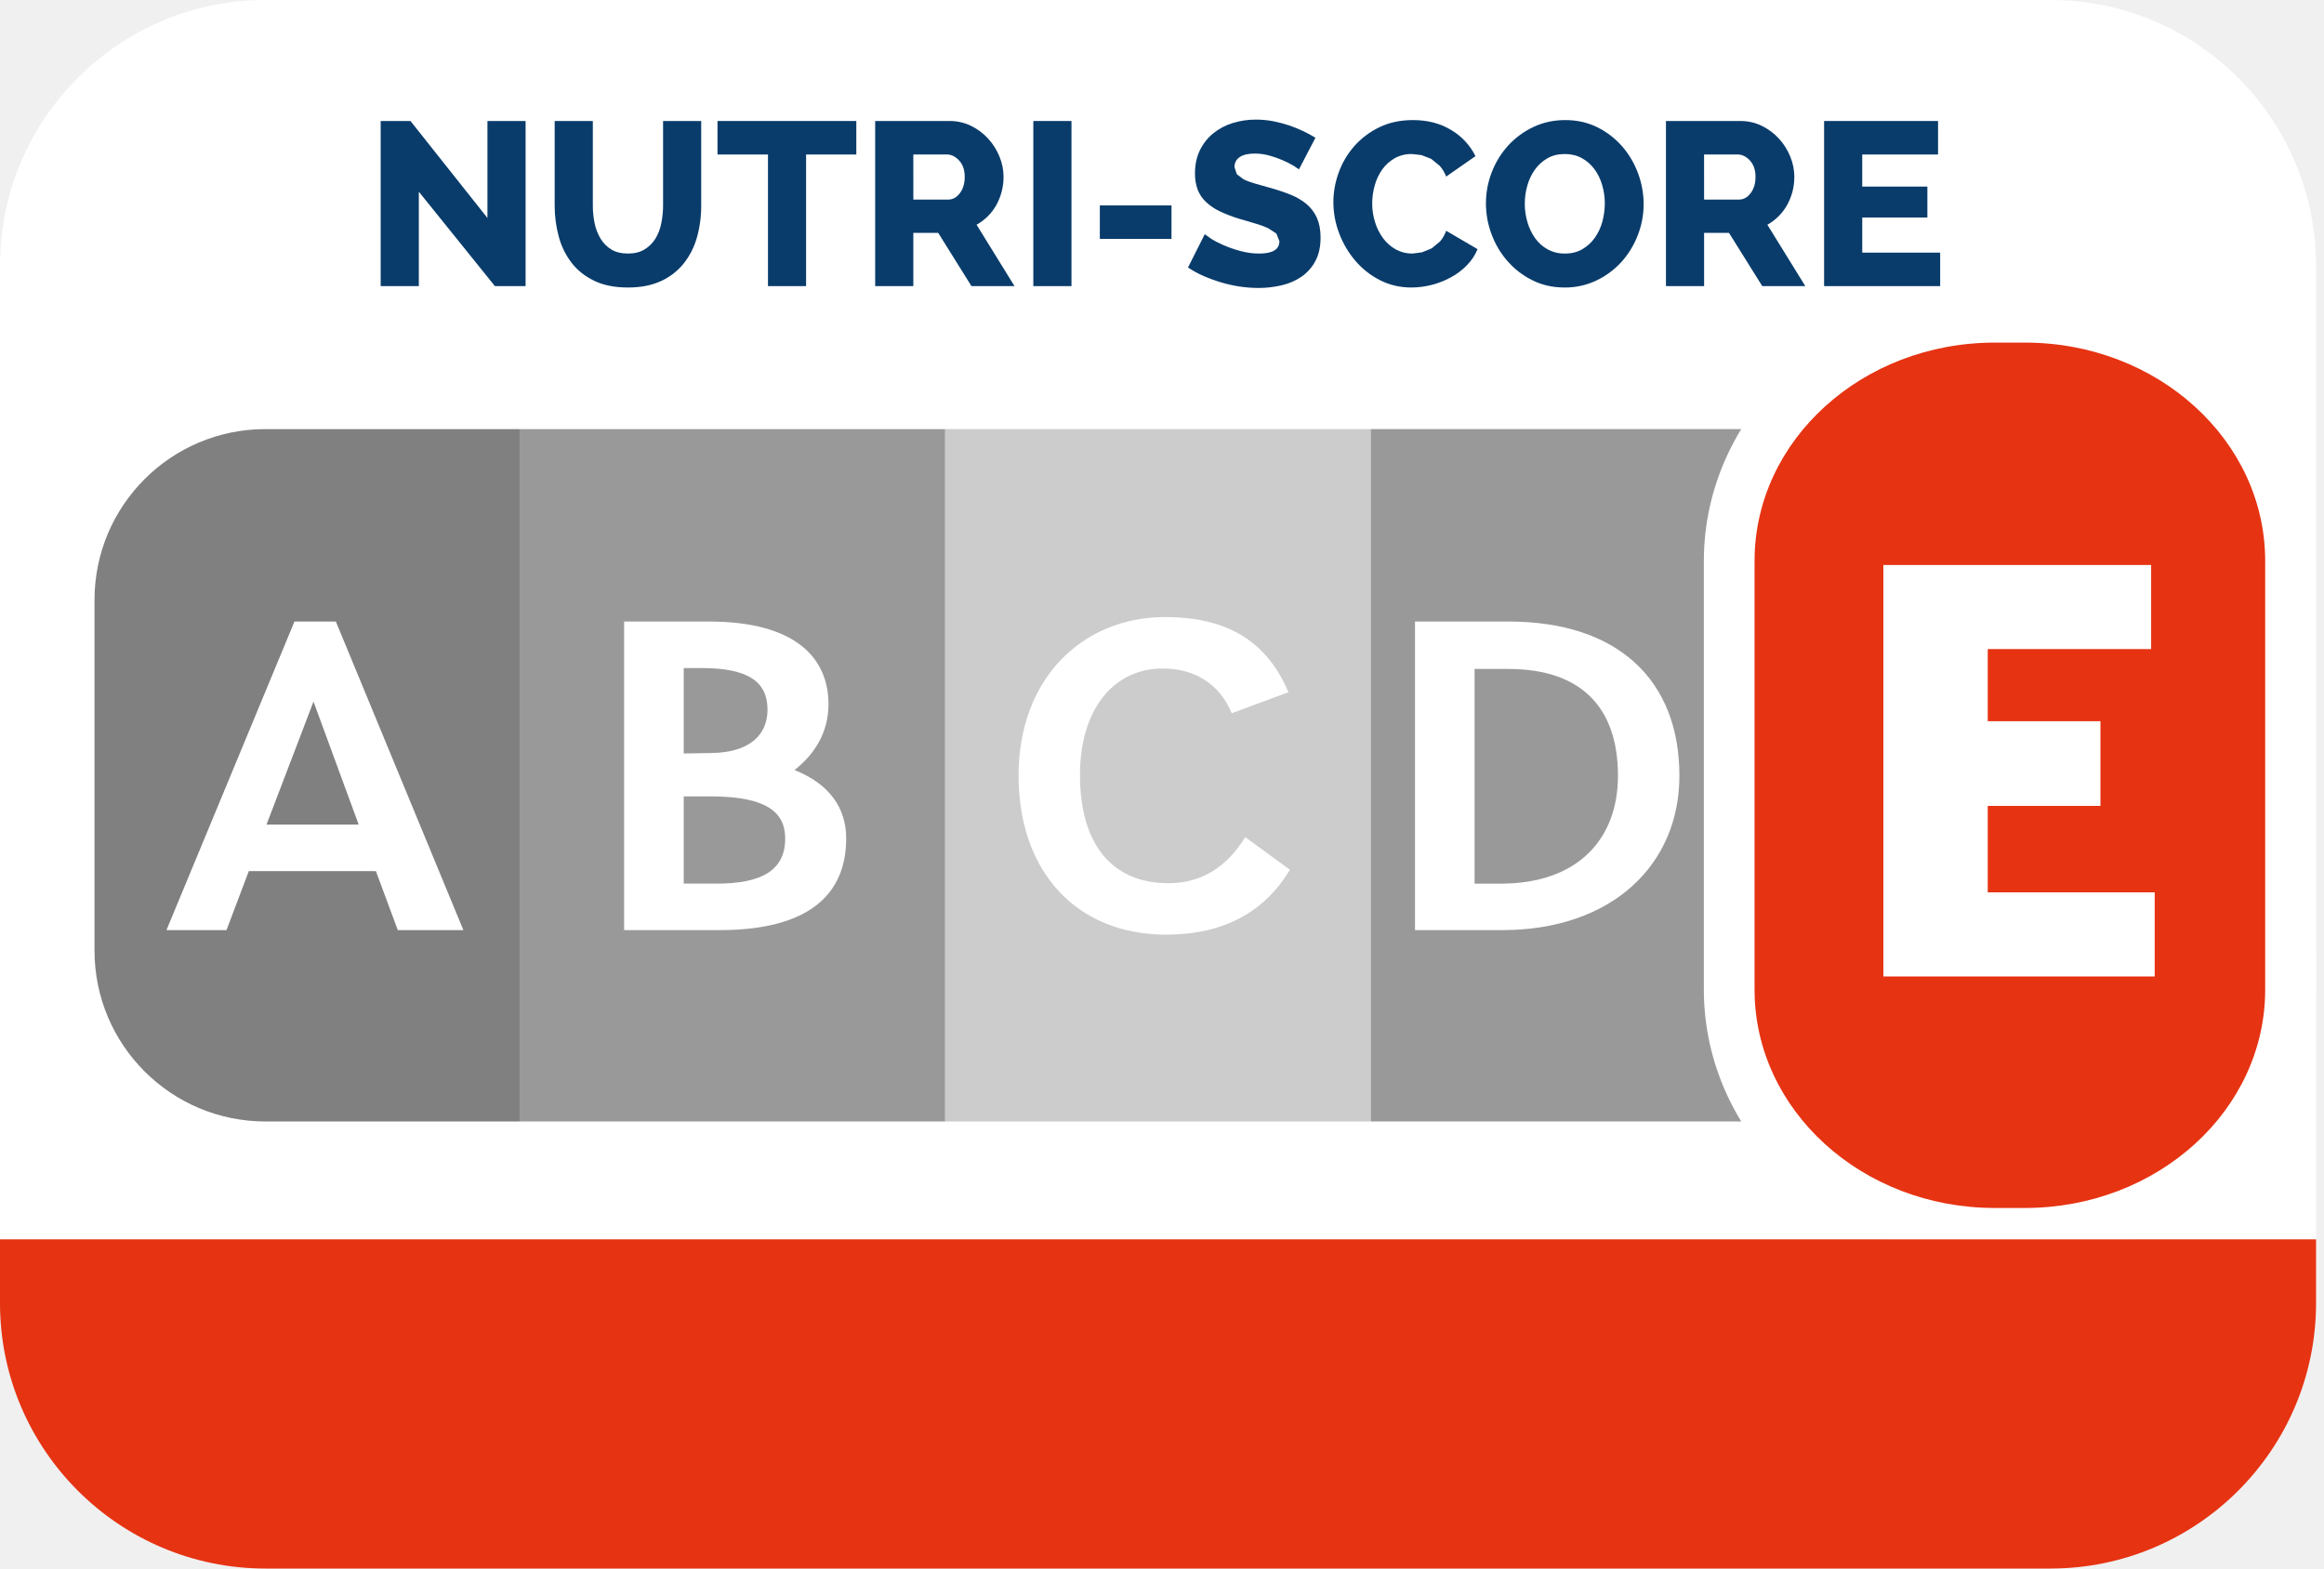
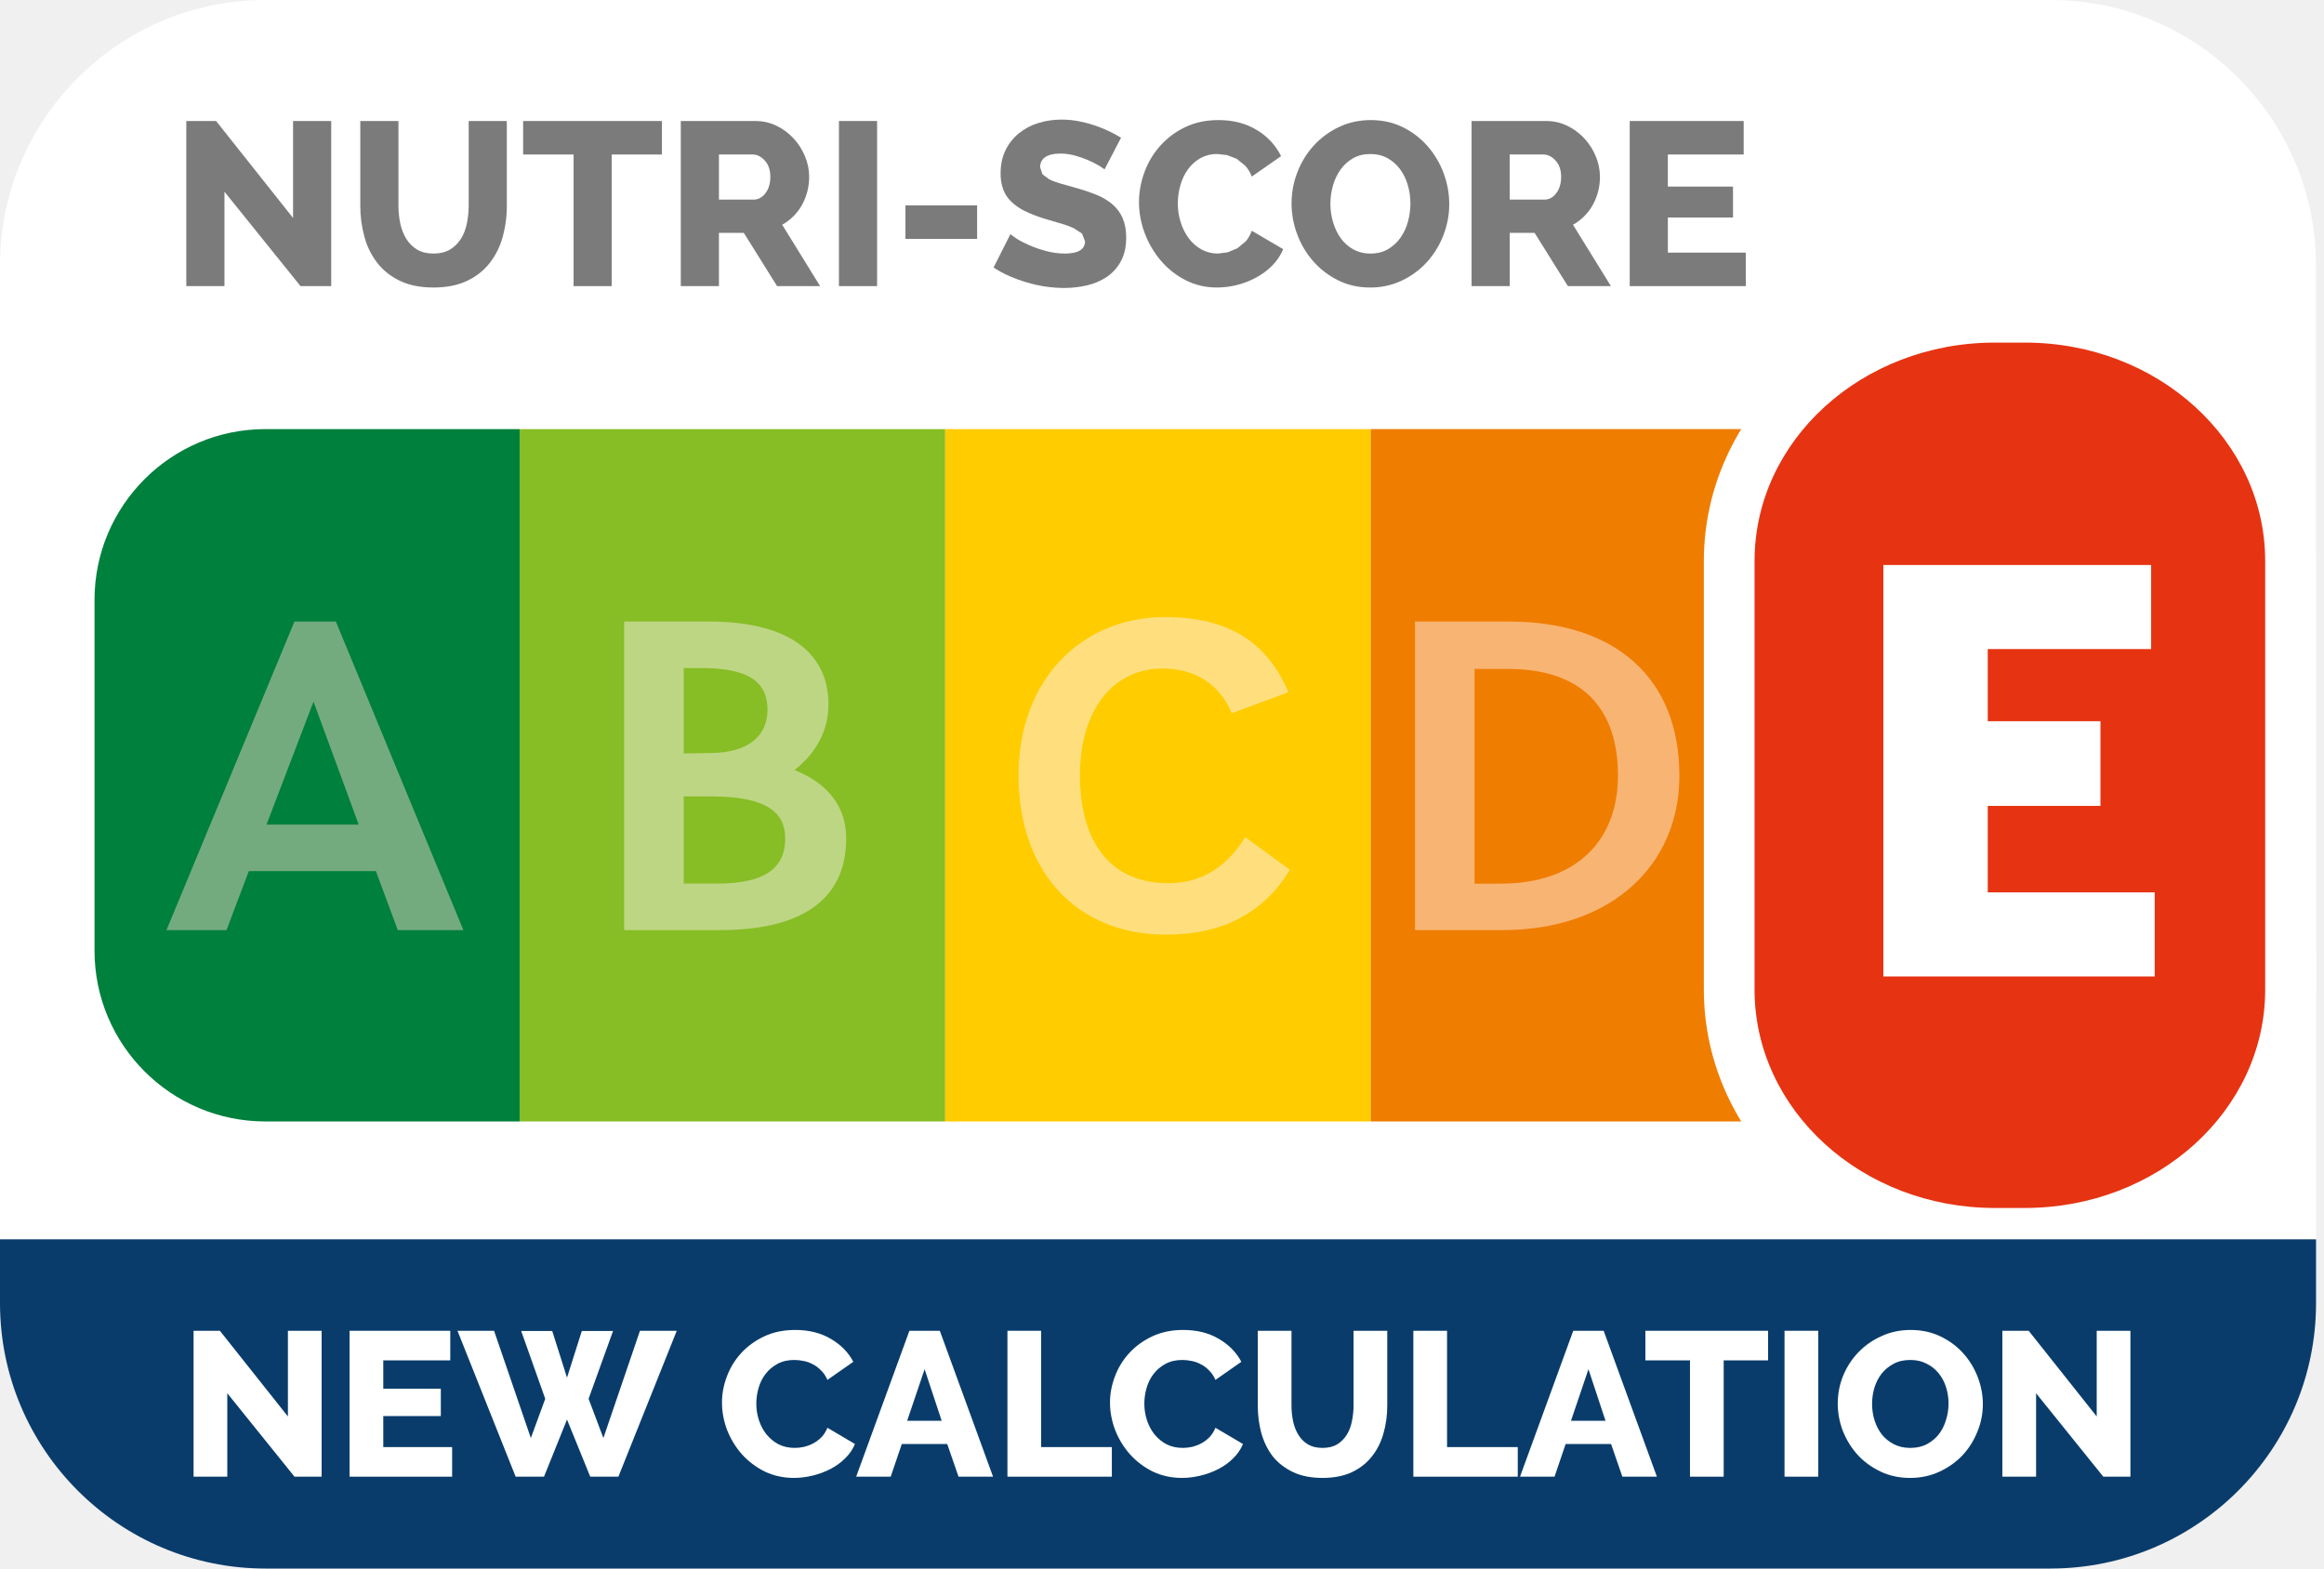
<svg xmlns="http://www.w3.org/2000/svg" id="svg2032" width="240" height="162" version="1.1" viewBox="0 0 240 162">
  <rect style="fill:#ffffff;fill-opacity:1;stroke:none;stroke-width:2.653;stroke-linecap:round;stroke-linejoin:round;paint-order:stroke fill markers" id="rect18499" width="239.178" height="30" x="0" y="98" />
  <defs id="defs2029">
    <clipPath id="clipPath1836" clipPathUnits="userSpaceOnUse">
      <path id="path1838" stroke-width="1" d="M-576.406-131.683h841.89v595.276h-841.89z" />
    </clipPath>
    <clipPath id="clipPath1817" clipPathUnits="userSpaceOnUse">
      <path id="path1819" stroke-width="1" d="M-480.445-91.617h841.89V503.66h-841.89z" />
    </clipPath>
    <clipPath id="clipPath1872" clipPathUnits="userSpaceOnUse">
      <path id="path1874" stroke-width="1" d="M-488.313-132.237h841.89v595.276h-841.89z" />
    </clipPath>
    <clipPath id="clipPath1878" clipPathUnits="userSpaceOnUse">
      <path id="path1880" stroke-width="1" d="M-519.714-136.177h841.89V459.1h-841.89z" />
    </clipPath>
    <clipPath id="clipPath1886" clipPathUnits="userSpaceOnUse">
      <path id="path1888" stroke-width="1" d="M-521.325-134.642h841.89v595.276h-841.89z" />
    </clipPath>
    <clipPath id="clipPath1892" clipPathUnits="userSpaceOnUse">
      <path id="path1894" stroke-width="1" d="M-532.144-130.648h841.89v595.276h-841.89z" />
    </clipPath>
    <clipPath id="clipPath1898" clipPathUnits="userSpaceOnUse">
      <path id="path1900" stroke-width="1" d="M-500.02-102.749h841.89v595.276h-841.89z" />
    </clipPath>
    <clipPath id="clipPath1904" clipPathUnits="userSpaceOnUse">
      <path id="path1906" stroke-width="1" d="M-522.55-115.224h841.89v595.276h-841.89z" />
    </clipPath>
    <clipPath id="clipPath1910" clipPathUnits="userSpaceOnUse">
      <path id="path1912" stroke-width="1" d="M-561.373-85.195h841.89v595.276h-841.89z" />
    </clipPath>
    <clipPath id="clipPath1916" clipPathUnits="userSpaceOnUse">
      <path id="path1918" stroke-width="1" d="M-562.786-87.568h841.89v595.276h-841.89z" />
    </clipPath>
    <clipPath id="clipPath1593" clipPathUnits="userSpaceOnUse">
      <path id="path1595" stroke-width="1" d="M-503.056-291.81h841.89v595.277h-841.89z" />
    </clipPath>
    <clipPath id="clipPath1929" clipPathUnits="userSpaceOnUse">
      <path id="path1931" stroke-width="1" d="M-503.055-239.322h841.89v595.276h-841.89z" />
    </clipPath>
    <clipPath id="clipPath1605" clipPathUnits="userSpaceOnUse">
      <path id="path1607" stroke-width="1" d="M-427.382-279.942h841.89v595.276h-841.89z" />
    </clipPath>
    <clipPath id="clipPath1618" clipPathUnits="userSpaceOnUse">
      <path id="path1620" stroke-width="1" d="M-458.785-283.881h841.89v595.276h-841.89z" />
    </clipPath>
    <clipPath id="clipPath1611" clipPathUnits="userSpaceOnUse">
      <path id="path1613" stroke-width="1" d="M-460.394-282.347h841.89v595.276h-841.89z" />
    </clipPath>
    <clipPath id="clipPath1599" clipPathUnits="userSpaceOnUse">
      <path id="path1601" stroke-width="1" d="M-471.214-278.353h841.89v595.276h-841.89z" />
    </clipPath>
    <clipPath id="clipPath1624" clipPathUnits="userSpaceOnUse">
      <path id="path1626" stroke-width="1" d="M-441.091-250.452h841.89v595.276h-841.89z" />
    </clipPath>
    <clipPath id="clipPath1630" clipPathUnits="userSpaceOnUse">
      <path id="path1632" stroke-width="1" d="M-461.62-262.929h841.89v595.276h-841.89z" />
    </clipPath>
    <clipPath id="clipPath1636" clipPathUnits="userSpaceOnUse">
      <path id="path1638" stroke-width="1" d="M-478.601-250.452h841.89v595.276h-841.89z" />
    </clipPath>
    <clipPath id="clipPath1642" clipPathUnits="userSpaceOnUse">
      <path id="path1644" stroke-width="1" d="M-420.708-232.9h841.89v595.276h-841.89z" />
    </clipPath>
    <clipPath id="clipPath1922" clipPathUnits="userSpaceOnUse">
      <path id="path1924" stroke-width="1" d="M-422.121-235.273h841.89v595.276h-841.89z" />
    </clipPath>
    <clipPath id="clipPath1866" clipPathUnits="userSpaceOnUse">
      <path id="path1868" stroke-width="1" d="M-625.833-291.81h841.89v595.277h-841.89z" />
    </clipPath>
    <clipPath id="clipPath1717" clipPathUnits="userSpaceOnUse">
      <path id="path1719" stroke-width="1" d="M-625.833-239.322h841.89v595.276h-841.89z" />
    </clipPath>
    <clipPath id="clipPath1729" clipPathUnits="userSpaceOnUse">
      <path id="path1731" stroke-width="1" d="M-542.292-239.322h841.89v595.276h-841.89z" />
    </clipPath>
    <clipPath id="clipPath1735" clipPathUnits="userSpaceOnUse">
      <path id="path1737" stroke-width="1" d="M-586.47-262.929h841.89v595.276h-841.89z" />
    </clipPath>
    <clipPath id="clipPath1741" clipPathUnits="userSpaceOnUse">
      <path id="path1743" stroke-width="1" d="M-601.38-250.452h841.89v595.276h-841.89z" />
    </clipPath>
    <clipPath id="clipPath1747" clipPathUnits="userSpaceOnUse">
      <path id="path1749" stroke-width="1" d="M-550.16-279.942h841.89v595.276h-841.89z" />
    </clipPath>
    <clipPath id="clipPath1759" clipPathUnits="userSpaceOnUse">
      <path id="path1761" stroke-width="1" d="M-581.562-283.881h841.89v595.276h-841.89z" />
    </clipPath>
    <clipPath id="clipPath1765" clipPathUnits="userSpaceOnUse">
      <path id="path1767" stroke-width="1" d="M-583.172-282.347h841.89v595.276h-841.89z" />
    </clipPath>
    <clipPath id="clipPath1773" clipPathUnits="userSpaceOnUse">
      <path id="path1775" stroke-width="1" d="M-593.991-278.353h841.89v595.276h-841.89z" />
    </clipPath>
    <clipPath id="clipPath1779" clipPathUnits="userSpaceOnUse">
      <path id="path1781" stroke-width="1" d="M-563.464-232.9h841.89v595.276h-841.89z" />
    </clipPath>
    <clipPath id="clipPath1785" clipPathUnits="userSpaceOnUse">
      <path id="path1787" stroke-width="1" d="M-564.877-235.273h841.89v595.276h-841.89z" />
    </clipPath>
    <clipPath id="clipPath1792" clipPathUnits="userSpaceOnUse">
      <path id="path1794" stroke-width="1" d="M-503.055-216.392h841.89v595.276h-841.89z" />
    </clipPath>
    <clipPath id="clipPath1753" clipPathUnits="userSpaceOnUse">
      <path id="path1755" stroke-width="1" d="M-503.055-163.905h841.89v595.276h-841.89z" />
    </clipPath>
    <clipPath id="clipPath1723" clipPathUnits="userSpaceOnUse">
      <path id="path1725" stroke-width="1" d="M-419.514-163.905h841.89v595.276h-841.89z" />
    </clipPath>
    <clipPath id="clipPath1798" clipPathUnits="userSpaceOnUse">
      <path id="path1800" stroke-width="1" d="M-427.382-204.525h841.89v595.276h-841.89z" />
    </clipPath>
    <clipPath id="clipPath1804" clipPathUnits="userSpaceOnUse">
      <path id="path1806" stroke-width="1" d="M-458.784-208.465h841.89v595.276h-841.89z" />
    </clipPath>
    <clipPath id="clipPath1810" clipPathUnits="userSpaceOnUse">
      <path id="path1812" stroke-width="1" d="M-460.394-206.93h841.89v595.276h-841.89z" />
    </clipPath>
    <clipPath id="clipPath1823" clipPathUnits="userSpaceOnUse">
      <path id="path1825" stroke-width="1" d="M-471.213-202.936h841.89V392.34h-841.89z" />
    </clipPath>
    <clipPath id="clipPath1830" clipPathUnits="userSpaceOnUse">
      <path id="path1832" stroke-width="1" d="M-437.456-175.036h841.89V420.24h-841.89z" />
    </clipPath>
    <clipPath id="clipPath1848" clipPathUnits="userSpaceOnUse">
      <path id="path1850" stroke-width="1" d="M-480.209-175.036h841.89V420.24h-841.89z" />
    </clipPath>
    <clipPath id="clipPath1842" clipPathUnits="userSpaceOnUse">
      <path id="path1844" stroke-width="1" d="M-460.551-157.483h841.89v595.276h-841.89z" />
    </clipPath>
    <clipPath id="clipPath1854" clipPathUnits="userSpaceOnUse">
      <path id="path1856" stroke-width="1" d="M-461.964-159.856h841.89V435.42h-841.89z" />
    </clipPath>
    <clipPath id="clipPath1860" clipPathUnits="userSpaceOnUse">
      <path id="path1862" stroke-width="1" d="M-452.876-180.763h841.89v595.276h-841.89z" />
    </clipPath>
    <clipPath id="clipPath1648" clipPathUnits="userSpaceOnUse">
      <path id="path1650" stroke-width="1" d="M-625.835-216.392h841.89v595.276h-841.89z" />
    </clipPath>
    <clipPath id="clipPath1655" clipPathUnits="userSpaceOnUse">
      <path id="path1657" stroke-width="1" d="M-625.833-163.905h841.89v595.276h-841.89z" />
    </clipPath>
    <clipPath id="clipPath1661" clipPathUnits="userSpaceOnUse">
      <path id="path1663" stroke-width="1" d="M-542.292-163.905h841.89v595.276h-841.89z" />
    </clipPath>
    <clipPath id="clipPath1673" clipPathUnits="userSpaceOnUse">
      <path id="path1675" stroke-width="1" d="M-550.16-204.525h841.89v595.276h-841.89z" />
    </clipPath>
    <clipPath id="clipPath1667" clipPathUnits="userSpaceOnUse">
      <path id="path1669" stroke-width="1" d="M-581.562-208.465h841.89v595.276h-841.89z" />
    </clipPath>
    <clipPath id="clipPath1687" clipPathUnits="userSpaceOnUse">
      <path id="path1689" stroke-width="1" d="M-583.173-206.93h841.89v595.276h-841.89z" />
    </clipPath>
    <clipPath id="clipPath1680" clipPathUnits="userSpaceOnUse">
      <path id="path1682" stroke-width="1" d="M-593.993-202.935h841.89V392.34h-841.89z" />
    </clipPath>
    <clipPath id="clipPath1693" clipPathUnits="userSpaceOnUse">
      <path id="path1695" stroke-width="1" d="M-561.868-175.036h841.89V420.24h-841.89z" />
    </clipPath>
    <clipPath id="clipPath1699" clipPathUnits="userSpaceOnUse">
      <path id="path1701" stroke-width="1" d="M-582.388-187.512h841.89v595.276h-841.89z" />
    </clipPath>
    <clipPath id="clipPath1705" clipPathUnits="userSpaceOnUse">
      <path id="path1707" stroke-width="1" d="M-603.22-157.483h841.89v595.276h-841.89z" />
    </clipPath>
    <clipPath id="clipPath1711" clipPathUnits="userSpaceOnUse">
      <path id="path1713" stroke-width="1" d="M-604.633-159.856h841.89V435.42h-841.89z" />
    </clipPath>
    <clipPath id="clipPath1836-3" clipPathUnits="userSpaceOnUse">
      <path id="path1838-6" stroke-width="1" d="M-576.406-131.683h841.89v595.276h-841.89z" />
    </clipPath>
    <clipPath id="clipPath1817-7" clipPathUnits="userSpaceOnUse">
      <path id="path1819-5" stroke-width="1" d="M-480.445-91.617h841.89V503.66h-841.89z" />
    </clipPath>
    <clipPath id="clipPath1872-3" clipPathUnits="userSpaceOnUse">
      <path id="path1874-5" stroke-width="1" d="M-488.313-132.237h841.89v595.276h-841.89z" />
    </clipPath>
    <clipPath id="clipPath1878-6" clipPathUnits="userSpaceOnUse">
      <path id="path1880-2" stroke-width="1" d="M-519.714-136.177h841.89V459.1h-841.89z" />
    </clipPath>
    <clipPath id="clipPath1886-9" clipPathUnits="userSpaceOnUse">
      <path id="path1888-1" stroke-width="1" d="M-521.325-134.642h841.89v595.276h-841.89z" />
    </clipPath>
    <clipPath id="clipPath1892-2" clipPathUnits="userSpaceOnUse">
      <path id="path1894-7" stroke-width="1" d="M-532.144-130.648h841.89v595.276h-841.89z" />
    </clipPath>
    <clipPath id="clipPath1898-0" clipPathUnits="userSpaceOnUse">
      <path id="path1900-9" stroke-width="1" d="M-500.02-102.749h841.89v595.276h-841.89z" />
    </clipPath>
    <clipPath id="clipPath1904-3" clipPathUnits="userSpaceOnUse">
      <path id="path1906-6" stroke-width="1" d="M-522.55-115.224h841.89v595.276h-841.89z" />
    </clipPath>
    <clipPath id="clipPath1910-0" clipPathUnits="userSpaceOnUse">
      <path id="path1912-6" stroke-width="1" d="M-561.373-85.195h841.89v595.276h-841.89z" />
    </clipPath>
    <clipPath id="clipPath1916-2" clipPathUnits="userSpaceOnUse">
      <path id="path1918-6" stroke-width="1" d="M-562.786-87.568h841.89v595.276h-841.89z" />
    </clipPath>
    <clipPath id="clipPath2322" clipPathUnits="userSpaceOnUse">
      <path id="path2324" stroke-width="1" d="M-537.03-102.748h841.89v595.276h-841.89z" />
    </clipPath>
-     <clipPath id="clipPath1605-8" clipPathUnits="userSpaceOnUse">
-       <path id="path1607-3" stroke-width="1" d="m -427.382,-279.942 h 841.89 v 595.276 h -841.89 z" />
-     </clipPath>
-     <clipPath id="clipPath1618-5" clipPathUnits="userSpaceOnUse">
-       <path id="path1620-1" stroke-width="1" d="m -458.785,-283.881 h 841.89 v 595.276 h -841.89 z" />
-     </clipPath>
-     <clipPath id="clipPath1611-2" clipPathUnits="userSpaceOnUse">
-       <path id="path1613-0" stroke-width="1" d="m -460.394,-282.347 h 841.89 v 595.276 h -841.89 z" />
-     </clipPath>
-     <clipPath id="clipPath1599-1" clipPathUnits="userSpaceOnUse">
-       <path id="path1601-6" stroke-width="1" d="m -471.214,-278.353 h 841.89 v 595.276 h -841.89 z" />
-     </clipPath>
  </defs>
-   <path id="path612" fill="#ffffff" d="M 239.174,27.41 C 239.174,12.298 226.878,0 211.766,0 H 27.411 C 12.295,0 0.001,12.298 0.001,27.41 v 70.768 c 0,15.117 12.294,27.41 27.41,27.41 H 189.824 A 31.607,31.607 0 0 0 206,130 h 3.118 c 16.568,0 30.045,-12.466 30.045,-27.79 v -3.793 l 0.011,-0.239 z" clip-path="url(#clipPath1836-3)" style="fill-opacity:1;fill-rule:nonzero;stroke:none" />
-   <path id="path616" fill="#00803d" d="M 27.411,115.826 H 53.663 V 44.318 H 27.41 A 17.647,17.647 0 0 0 9.76,61.965 v 36.211 a 17.65,17.65 0 0 0 17.65,17.65" clip-path="url(#clipPath1817-7)" style="fill-opacity:1;fill-rule:nonzero;stroke:none;fill:#808080" />
-   <path id="path620" fill="#7c7b7b" d="m 43.253,19.799 v 9.751 h -3.94 V 12.497 h 3.077 l 7.949,10.016 V 12.497 h 3.939 V 29.55 h -3.17 z" style="fill-opacity:1;fill-rule:nonzero;stroke:none;fill:#093c6b" />
-   <path id="path632" fill="#7c7b7b" d="m 44.774,26.187 c 0.67,0 1.24,-0.139 1.704,-0.419 0.465,-0.28 0.843,-0.653 1.13,-1.117 0.289,-0.465 0.492,-0.997 0.61,-1.597 0.122,-0.6 0.184,-1.214 0.184,-1.839 v -8.719 h 3.937 v 8.72 a 11.894,11.894 0 0 1 -0.444,3.314 7.635,7.635 0 0 1 -1.37,2.692 6.413,6.413 0 0 1 -2.353,1.814 c -0.953,0.437 -2.085,0.658 -3.398,0.658 -1.362,0 -2.522,-0.23 -3.484,-0.695 -0.96,-0.464 -1.742,-1.084 -2.34,-1.863 a 7.608,7.608 0 0 1 -1.321,-2.7 12.062,12.062 0 0 1 -0.422,-3.22 v -8.72 h 3.94 v 8.72 c 0,0.655 0.063,1.282 0.193,1.875 a 4.965,4.965 0 0 0 0.623,1.585 c 0.289,0.463 0.66,0.832 1.116,1.103 0.457,0.274 1.022,0.408 1.695,0.408" clip-path="url(#clipPath1872-3)" style="fill-opacity:1;fill-rule:nonzero;stroke:none;fill:#093c6b" transform="translate(20.07435)" />
-   <path id="path636" fill="#7c7b7b" d="m 88.432,15.957 h -5.186 V 29.55 h -3.937 V 15.957 h -5.212 v -3.46 h 14.335 z" style="fill-opacity:1;fill-rule:nonzero;stroke:none;fill:#093c6b" />
-   <path id="path648" fill="#7c7b7b" d="M 90.38,29.55 V 12.497 h 7.686 c 0.801,0 1.543,0.17 2.223,0.505 0.68,0.335 1.266,0.777 1.763,1.322 0.496,0.545 0.882,1.16 1.165,1.849 0.282,0.688 0.42,1.384 0.42,2.09 a 5.991,5.991 0 0 1 -0.742,2.906 5.283,5.283 0 0 1 -2.044,2.041 l 3.917,6.34 h -4.444 l -3.436,-5.499 h -2.569 v 5.5 z m 3.94,-8.937 h 3.6 c 0.464,0 0.866,-0.216 1.203,-0.658 0.338,-0.441 0.504,-1.004 0.504,-1.692 0,-0.706 -0.192,-1.265 -0.576,-1.684 -0.384,-0.415 -0.801,-0.622 -1.25,-0.622 h -3.482 z" style="fill-opacity:1;fill-rule:nonzero;stroke:none;fill:#093c6b" />
-   <path id="path650" fill="#7c7b7b" d="m 106.712,12.497 h 3.94 V 29.55 h -3.94 z" style="fill-opacity:1;fill-rule:nonzero;stroke:none;fill:#093c6b" />
-   <path id="path652" fill="#7c7b7b" d="m 113.58,21.215 h 7.4 v 3.46 h -7.4 z" style="fill-opacity:1;fill-rule:nonzero;stroke:none;fill:#093c6b" />
-   <path id="path664" fill="#7c7b7b" d="m 114.068,17.493 -0.53,-0.362 a 10.504,10.504 0 0 0 -2.497,-1.057 5.67,5.67 0 0 0 -1.536,-0.214 c -0.675,0 -1.19,0.119 -1.551,0.36 a 1.185,1.185 0 0 0 -0.539,1.056 l 0.24,0.722 0.685,0.514 c 0.295,0.152 0.664,0.294 1.105,0.422 0.44,0.128 0.947,0.273 1.525,0.432 0.817,0.225 1.554,0.468 2.21,0.733 a 6.075,6.075 0 0 1 1.68,0.984 c 0.464,0.393 0.822,0.87 1.069,1.43 0.247,0.56 0.373,1.234 0.373,2.017 0,0.96 -0.181,1.772 -0.54,2.436 a 4.568,4.568 0 0 1 -1.429,1.611 6.073,6.073 0 0 1 -2.054,0.89 10.502,10.502 0 0 1 -2.39,0.275 13.622,13.622 0 0 1 -3.82,-0.565 15.906,15.906 0 0 1 -1.825,-0.66 10.142,10.142 0 0 1 -1.635,-0.889 l 1.732,-3.436 0.647,0.457 c 0.353,0.227 0.785,0.45 1.297,0.673 0.512,0.225 1.088,0.426 1.728,0.6 a 7.311,7.311 0 0 0 1.947,0.265 c 1.394,0 2.09,-0.426 2.09,-1.273 l -0.312,-0.792 -0.865,-0.563 a 9.249,9.249 0 0 0 -1.297,-0.47 l -1.631,-0.481 a 14.214,14.214 0 0 1 -2.044,-0.781 5.457,5.457 0 0 1 -1.44,-0.974 3.443,3.443 0 0 1 -0.853,-1.27 4.656,4.656 0 0 1 -0.275,-1.682 c 0,-0.898 0.167,-1.688 0.503,-2.377 a 5.154,5.154 0 0 1 1.368,-1.743 5.958,5.958 0 0 1 2.006,-1.07 8.038,8.038 0 0 1 2.414,-0.358 c 0.61,0 1.203,0.055 1.779,0.166 0.576,0.114 1.125,0.258 1.644,0.432 a 13.781,13.781 0 0 1 2.725,1.273 z" clip-path="url(#clipPath1878-6)" style="fill-opacity:1;fill-rule:nonzero;stroke:none;fill:#093c6b" transform="translate(20.07435)" />
-   <path id="path668" fill="#7c7b7b" d="m 117.624,20.88 c 0,-1.024 0.18,-2.046 0.551,-3.063 a 8.47,8.47 0 0 1 1.609,-2.725 8.134,8.134 0 0 1 2.584,-1.947 c 1.015,-0.496 2.172,-0.743 3.47,-0.743 1.52,0 2.842,0.344 3.963,1.032 a 6.494,6.494 0 0 1 2.498,2.69 l -3.026,2.112 A 3.661,3.661 0 0 0 128.6,17.12 l -0.89,-0.72 -0.995,-0.384 -0.975,-0.108 a 3.509,3.509 0 0 0 -1.825,0.457 4.085,4.085 0 0 0 -1.273,1.176 5.298,5.298 0 0 0 -0.755,1.633 6.845,6.845 0 0 0 -0.254,1.85 c 0,0.672 0.102,1.321 0.303,1.946 a 5.5,5.5 0 0 0 0.838,1.657 c 0.362,0.479 0.797,0.86 1.309,1.141 a 3.5,3.5 0 0 0 1.706,0.42 l 0.997,-0.131 0.995,-0.41 0.868,-0.72 c 0.253,-0.296 0.463,-0.662 0.624,-1.092 l 3.242,1.898 a 5.168,5.168 0 0 1 -1.119,1.681 6.852,6.852 0 0 1 -1.668,1.247 8.569,8.569 0 0 1 -4.036,1.033 c -1.183,0 -2.269,-0.252 -3.253,-0.755 a 8.27,8.27 0 0 1 -2.547,-2.006 9.478,9.478 0 0 1 -1.668,-2.833 8.993,8.993 0 0 1 -0.6,-3.22" clip-path="url(#clipPath1886-9)" style="fill-opacity:1;fill-rule:nonzero;stroke:none;fill:#093c6b" transform="translate(20.07435)" />
-   <path id="path672" fill="#7c7b7b" d="m 141.499,29.694 c -1.216,0 -2.322,-0.247 -3.315,-0.744 a 8.3,8.3 0 0 1 -2.558,-1.957 8.878,8.878 0 0 1 -1.657,-2.776 9.026,9.026 0 0 1 -0.59,-3.216 c 0,-1.12 0.204,-2.202 0.614,-3.244 a 8.757,8.757 0 0 1 1.704,-2.751 8.34,8.34 0 0 1 2.595,-1.896 c 1,-0.472 2.094,-0.708 3.277,-0.708 1.216,0 2.324,0.247 3.315,0.743 a 8.24,8.24 0 0 1 2.56,1.97 8.91,8.91 0 0 1 1.644,2.786 9.104,9.104 0 0 1 0.576,3.171 8.791,8.791 0 0 1 -0.612,3.242 8.85,8.85 0 0 1 -1.692,2.752 8.313,8.313 0 0 1 -2.582,1.908 7.472,7.472 0 0 1 -3.28,0.72 M 137.39,21.05 c 0,0.655 0.094,1.29 0.278,1.907 0.183,0.617 0.448,1.165 0.792,1.646 a 3.884,3.884 0 0 0 1.297,1.154 3.641,3.641 0 0 0 1.79,0.43 c 0.689,0 1.289,-0.152 1.8,-0.457 a 4.11,4.11 0 0 0 1.287,-1.187 5.284,5.284 0 0 0 0.768,-1.657 7.26,7.26 0 0 0 0.252,-1.885 c 0,-0.657 -0.093,-1.295 -0.278,-1.91 a 5.131,5.131 0 0 0 -0.803,-1.634 4.01,4.01 0 0 0 -1.298,-1.13 c -0.512,-0.28 -1.097,-0.419 -1.754,-0.419 -0.687,0 -1.287,0.148 -1.799,0.444 a 4.094,4.094 0 0 0 -1.286,1.165 5.26,5.26 0 0 0 -0.78,1.644 6.76,6.76 0 0 0 -0.266,1.889" clip-path="url(#clipPath1892-2)" style="fill-opacity:1;fill-rule:nonzero;stroke:none;fill:#093c6b" transform="translate(20.07435)" />
-   <path id="path676" fill="#7c7b7b" d="M 172.044,29.55 V 12.497 h 7.686 c 0.8,0 1.54,0.17 2.222,0.505 a 5.892,5.892 0 0 1 1.765,1.322 c 0.497,0.545 0.883,1.16 1.165,1.849 a 5.539,5.539 0 0 1 0.42,2.09 6.16,6.16 0 0 1 -0.19,1.522 6.029,6.029 0 0 1 -0.554,1.384 5.274,5.274 0 0 1 -2.041,2.041 l 3.917,6.34 h -4.445 l -3.435,-5.499 h -2.571 v 5.5 z m 3.939,-8.937 h 3.603 c 0.464,0 0.865,-0.216 1.2,-0.658 0.338,-0.441 0.506,-1.004 0.506,-1.692 0,-0.706 -0.192,-1.265 -0.576,-1.684 -0.384,-0.415 -0.803,-0.622 -1.249,-0.622 h -3.487 z" style="fill-opacity:1;fill-rule:nonzero;stroke:none;fill:#093c6b" />
-   <path id="path680" fill="#7c7b7b" d="m 200.363,26.092 v 3.458 h -11.987 V 12.497 h 11.768 v 3.46 h -7.83 v 3.314 h 6.727 v 3.193 h -6.726 v 3.628 z" style="fill-opacity:1;fill-rule:nonzero;stroke:none;fill:#093c6b" />
-   <path id="path682" fill="#87bd25" d="M 97.613,115.826 H 53.66 V 44.318 h 43.952 z" style="fill-opacity:1;fill-rule:nonzero;stroke:none;fill:#999999" />
-   <path id="path684" fill="#ffcc00" d="M 141.562,115.826 H 97.612 V 44.318 h 43.95 z" style="fill-opacity:1;fill-rule:nonzero;stroke:none;fill:#cccccc" />
-   <path id="path686" fill="#ef7d00" d="M 185.515,115.826 H 141.562 V 44.318 h 43.953 z" style="fill-opacity:1;fill-rule:nonzero;stroke:none;fill:#999999" />
-   <path id="path700" fill="#74ab7e" d="m 27.522,85.165 4.854,-12.702 4.666,12.702 z m 7.163,-20.97 H 30.408 L 17.19,96.065 h 6.2 l 2.304,-6.097 h 13.124 l 2.262,6.097 h 6.775 z" style="fill-opacity:1;fill-rule:nonzero;stroke:none;fill:#ffffff" />
-   <path id="path712" fill="#bdd684" d="m 70.609,91.26 v -9.006 h 3.027 c 5.625,0.045 7.452,1.708 7.452,4.341 0,3.28 -2.405,4.665 -7.068,4.665 z m 0,-13.441 v -8.823 h 1.827 c 4.855,0 6.825,1.432 6.825,4.297 0,2.632 -1.875,4.433 -5.817,4.48 z m 2.597,-13.627 h -8.752 v 31.872 h 9.855 c 9.28,0 13.078,-3.74 13.078,-9.469 0,-3.142 -1.733,-5.634 -5.339,-7.066 2.068,-1.618 3.51,-3.88 3.51,-6.792 0,-4.712 -3.318,-8.545 -12.352,-8.545" clip-path="url(#clipPath1898-0)" style="fill-opacity:1;fill-rule:nonzero;stroke:none;fill:#ffffff" />
-   <path id="path716" fill="#ffdf7d" d="m 120.327,63.73 c -8.556,0 -15.14,6.376 -15.14,16.353 0,10.027 6.057,16.447 15.237,16.447 5.912,0 10.142,-2.31 12.784,-6.7 l -4.615,-3.372 c -1.873,3.05 -4.468,4.76 -7.929,4.76 -5.865,0 -9.135,-4.067 -9.135,-11.181 0,-6.652 3.365,-10.992 8.557,-10.992 3.414,0 5.912,1.708 7.115,4.618 l 5.863,-2.171 c -1.922,-4.48 -5.43,-7.761 -12.737,-7.761" clip-path="url(#clipPath1904-3)" style="fill-opacity:1;fill-rule:nonzero;stroke:none;fill:#ffffff" />
-   <path id="path720" fill="#ffffff" d="m 206,129.998 c -16.566,0 -30.043,-12.466 -30.043,-27.788 V 57.936 c 0,-15.324 13.477,-27.79 30.043,-27.79 h 3.118 c 16.568,0 30.045,12.466 30.045,27.79 v 44.274 c 0,15.322 -13.477,27.788 -30.045,27.788 z" clip-path="url(#clipPath1910-0)" style="fill-opacity:1;fill-rule:nonzero;stroke:none" />
-   <path id="path724" fill="#e63312" d="M 209.118,124.761 H 206 c -13.7,0 -24.806,-10.096 -24.806,-22.55 V 57.935 C 181.194,45.48 192.3,35.384 206,35.384 h 3.118 c 13.702,0 24.808,10.096 24.808,22.55 v 44.275 c 0,12.455 -11.106,22.551 -24.808,22.551" clip-path="url(#clipPath1916-2)" style="fill-opacity:1;fill-rule:nonzero;stroke:none" />
-   <path id="path728" fill="#ffffff" d="M 194.496,100.849 V 58.353 h 27.653 v 8.684 h -16.875 v 7.45 h 11.64 v 8.747 h -11.64 v 8.93 h 17.243 v 8.685 z" style="fill-opacity:1;fill-rule:nonzero;stroke:none" />
-   <path id="path740" fill="#f8b472" d="M 152.28,91.262 V 69.09 h 3.463 c 7.642,0 11.345,4.065 11.345,11.04 0,6.376 -3.992,11.133 -12.113,11.133 z m 3.512,-27.07 h -9.664 v 31.872 h 8.99 c 11.392,0 18.315,-6.788 18.315,-15.935 0,-9.976 -6.442,-15.937 -17.641,-15.937" clip-path="url(#clipPath2322)" style="fill-opacity:1;fill-rule:nonzero;stroke:none;fill:#ffffff" />
-   <path id="path16330" clip-path="url(#clipPath1593)" style="fill:#e63312;fill-opacity:1;fill-rule:nonzero;stroke:none" d="M 0 33.997 L 0 27.407 C 2.3684734e-15 12.296 12.298 -0.003 27.412 -0.003 L 211.77 -0.003 L 211.77 -0.001 C 226.882 -0.001 239.178 12.295 239.178 27.407 L 239.178 33.997 L 0 33.997 z " transform="matrix(1,0,0,-1,0,161.997)" />
+   <g id="layer1">
+     <g id="g2493">
+       <g id="g2395" fill-opacity="1" fill-rule="nonzero" stroke="none">
+         <path id="path612" fill="#fff" d="M239.174 27.41c0-15.112-12.296-27.41-27.408-27.41H27.411C12.295 0 .001 12.298.001 27.41v70.768c0 15.117 12.294 27.41 27.41 27.41h162.413A31.607 31.607 0 0 0 206 130h3.118c16.568 0 30.045-12.466 30.045-27.79v-3.793l.011-.239z" clip-path="url(#clipPath1836-3)" />
+         <path id="path616" fill="#00803d" d="M27.411 115.826h26.252V44.318H27.41a17.647 17.647 0 0 0-17.65 17.647v36.211a17.65 17.65 0 0 0 17.65 17.65" clip-path="url(#clipPath1817-7)" />
+         <path id="path620" fill="#7c7b7b" d="M23.179 19.799v9.751h-3.94V12.497h3.077l7.949 10.016V12.497h3.939V29.55h-3.17z" />
+         <path id="path632" fill="#7c7b7b" d="M44.774 26.187c.67 0 1.24-.139 1.704-.419.465-.28.843-.653 1.13-1.117.289-.465.492-.997.61-1.597.122-.6.184-1.214.184-1.839v-8.719h3.937v8.72a11.894 11.894 0 0 1-.444 3.314 7.635 7.635 0 0 1-1.37 2.692 6.413 6.413 0 0 1-2.353 1.814c-.953.437-2.085.658-3.398.658-1.362 0-2.522-.23-3.484-.695-.96-.464-1.742-1.084-2.34-1.863a7.608 7.608 0 0 1-1.321-2.7 12.062 12.062 0 0 1-.422-3.22v-8.72h3.94v8.72c0 .655.063 1.282.193 1.875a4.965 4.965 0 0 0 .623 1.585c.289.463.66.832 1.116 1.103.457.274 1.022.408 1.695.408" clip-path="url(#clipPath1872-3)" />
+         <path id="path636" fill="#7c7b7b" d="M68.358 15.957h-5.186V29.55h-3.937V15.957h-5.212v-3.46h14.335z" />
+         <path id="path648" fill="#7c7b7b" d="M70.306 29.55V12.497h7.686c.801 0 1.543.17 2.223.505.68.335 1.266.777 1.763 1.322.496.545.882 1.16 1.165 1.849.282.688.42 1.384.42 2.09a5.991 5.991 0 0 1-.742 2.906 5.283 5.283 0 0 1-2.044 2.041l3.917 6.34H80.25l-3.436-5.499h-2.569v5.5zm3.94-8.937h3.6c.464 0 .866-.216 1.203-.658.338-.441.504-1.004.504-1.692 0-.706-.192-1.265-.576-1.684-.384-.415-.801-.622-1.25-.622h-3.482z" />
+         <path id="path650" fill="#7c7b7b" d="M86.638 12.497h3.94V29.55h-3.94z" />
+         <path id="path652" fill="#7c7b7b" d="M93.506 21.215h7.4v3.46h-7.4z" />
+         <path id="path664" fill="#7c7b7b" d="M114.068 17.493l-.53-.362a10.504 10.504 0 0 0-2.497-1.057 5.67 5.67 0 0 0-1.536-.214c-.675 0-1.19.119-1.551.36a1.185 1.185 0 0 0-.539 1.056l.24.722.685.514c.295.152.664.294 1.105.422.44.128.947.273 1.525.432.817.225 1.554.468 2.21.733a6.075 6.075 0 0 1 1.68.984c.464.393.822.87 1.069 1.43.247.56.373 1.234.373 2.017 0 .96-.181 1.772-.54 2.436a4.568 4.568 0 0 1-1.429 1.611 6.073 6.073 0 0 1-2.054.89 10.502 10.502 0 0 1-2.39.275 13.622 13.622 0 0 1-3.82-.565 15.906 15.906 0 0 1-1.825-.66 10.142 10.142 0 0 1-1.635-.889l1.732-3.436.647.457c.353.227.785.45 1.297.673.512.225 1.088.426 1.728.6a7.311 7.311 0 0 0 1.947.265c1.394 0 2.09-.426 2.09-1.273l-.312-.792-.865-.563a9.249 9.249 0 0 0-1.297-.47l-1.631-.481a14.214 14.214 0 0 1-2.044-.781 5.457 5.457 0 0 1-1.44-.974 3.443 3.443 0 0 1-.853-1.27 4.656 4.656 0 0 1-.275-1.682c0-.898.167-1.688.503-2.377a5.154 5.154 0 0 1 1.368-1.743 5.958 5.958 0 0 1 2.006-1.07 8.038 8.038 0 0 1 2.414-.358c.61 0 1.203.055 1.779.166.576.114 1.125.258 1.644.432a13.781 13.781 0 0 1 2.725 1.273z" clip-path="url(#clipPath1878-6)" />
+         <path id="path668" fill="#7c7b7b" d="M117.624 20.88c0-1.024.18-2.046.551-3.063a8.47 8.47 0 0 1 1.609-2.725 8.134 8.134 0 0 1 2.584-1.947c1.015-.496 2.172-.743 3.47-.743 1.52 0 2.842.344 3.963 1.032a6.494 6.494 0 0 1 2.498 2.69l-3.026 2.112a3.661 3.661 0 0 0-.673-1.116l-.89-.72-.995-.384-.975-.108a3.509 3.509 0 0 0-1.825.457 4.085 4.085 0 0 0-1.273 1.176 5.298 5.298 0 0 0-.755 1.633 6.845 6.845 0 0 0-.254 1.85c0 .672.102 1.321.303 1.946a5.5 5.5 0 0 0 .838 1.657c.362.479.797.86 1.309 1.141a3.5 3.5 0 0 0 1.706.42l.997-.131.995-.41.868-.72c.253-.296.463-.662.624-1.092l3.242 1.898a5.168 5.168 0 0 1-1.119 1.681 6.852 6.852 0 0 1-1.668 1.247 8.569 8.569 0 0 1-4.036 1.033c-1.183 0-2.269-.252-3.253-.755a8.27 8.27 0 0 1-2.547-2.006 9.478 9.478 0 0 1-1.668-2.833 8.993 8.993 0 0 1-.6-3.22" clip-path="url(#clipPath1886-9)" />
+         <path id="path672" fill="#7c7b7b" d="M141.499 29.694c-1.216 0-2.322-.247-3.315-.744a8.3 8.3 0 0 1-2.558-1.957 8.878 8.878 0 0 1-1.657-2.776 9.026 9.026 0 0 1-.59-3.216c0-1.12.204-2.202.614-3.244a8.757 8.757 0 0 1 1.704-2.751 8.34 8.34 0 0 1 2.595-1.896c1-.472 2.094-.708 3.277-.708 1.216 0 2.324.247 3.315.743a8.24 8.24 0 0 1 2.56 1.97 8.91 8.91 0 0 1 1.644 2.786 9.104 9.104 0 0 1 .576 3.171 8.791 8.791 0 0 1-.612 3.242 8.85 8.85 0 0 1-1.692 2.752 8.313 8.313 0 0 1-2.582 1.908 7.472 7.472 0 0 1-3.28.72m-4.108-8.644c0 .655.094 1.29.278 1.907.183.617.448 1.165.792 1.646a3.884 3.884 0 0 0 1.297 1.154 3.641 3.641 0 0 0 1.79.43c.689 0 1.289-.152 1.8-.457a4.11 4.11 0 0 0 1.287-1.187 5.284 5.284 0 0 0 .768-1.657 7.26 7.26 0 0 0 .252-1.885c0-.657-.093-1.295-.278-1.91a5.131 5.131 0 0 0-.803-1.634 4.01 4.01 0 0 0-1.298-1.13c-.512-.28-1.097-.419-1.754-.419-.687 0-1.287.148-1.799.444a4.094 4.094 0 0 0-1.286 1.165 5.26 5.26 0 0 0-.78 1.644 6.76 6.76 0 0 0-.266 1.889" clip-path="url(#clipPath1892-2)" />
+         <path id="path676" fill="#7c7b7b" d="M151.97 29.55V12.497h7.686c.8 0 1.54.17 2.222.505a5.892 5.892 0 0 1 1.765 1.322c.497.545.883 1.16 1.165 1.849a5.539 5.539 0 0 1 .42 2.09 6.16 6.16 0 0 1-.19 1.522 6.029 6.029 0 0 1-.554 1.384 5.274 5.274 0 0 1-2.041 2.041l3.917 6.34h-4.445l-3.435-5.499h-2.571v5.5zm3.939-8.937h3.603c.464 0 .865-.216 1.2-.658.338-.441.506-1.004.506-1.692 0-.706-.192-1.265-.576-1.684-.384-.415-.803-.622-1.249-.622h-3.487z" />
+         <path id="path680" fill="#7c7b7b" d="M180.289 26.092v3.458h-11.987V12.497h11.768v3.46h-7.83v3.314h6.727v3.193h-6.726v3.628z" />
+         <path id="path682" fill="#87bd25" d="M97.613 115.826H53.66V44.318h43.952z" />
+         <path id="path684" fill="#fc0" d="M141.562 115.826h-43.95V44.318h43.95z" />
+         <path id="path686" fill="#ef7d00" d="M185.515 115.826h-43.953V44.318h43.953z" />
+         <path id="path700" fill="#74ab7e" d="M27.522 85.165l4.854-12.702 4.666 12.702zm7.163-20.97h-4.277L17.19 96.065h6.2l2.304-6.097h13.124l2.262 6.097h6.775z" />
+         <path id="path712" fill="#bdd684" d="M70.609 91.26v-9.006h3.027c5.625.045 7.452 1.708 7.452 4.341 0 3.28-2.405 4.665-7.068 4.665zm0-13.441v-8.823h1.827c4.855 0 6.825 1.432 6.825 4.297 0 2.632-1.875 4.433-5.817 4.48zm2.597-13.627h-8.752v31.872h9.855c9.28 0 13.078-3.74 13.078-9.469 0-3.142-1.733-5.634-5.339-7.066 2.068-1.618 3.51-3.88 3.51-6.792 0-4.712-3.318-8.545-12.352-8.545" clip-path="url(#clipPath1898-0)" />
+         <path id="path716" fill="#ffdf7d" d="M120.327 63.73c-8.556 0-15.14 6.376-15.14 16.353 0 10.027 6.057 16.447 15.237 16.447 5.912 0 10.142-2.31 12.784-6.7l-4.615-3.372c-1.873 3.05-4.468 4.76-7.929 4.76-5.865 0-9.135-4.067-9.135-11.181 0-6.652 3.365-10.992 8.557-10.992 3.414 0 5.912 1.708 7.115 4.618l5.863-2.171c-1.922-4.48-5.43-7.761-12.737-7.761" clip-path="url(#clipPath1904-3)" />
+         <path id="path720" fill="#fff" d="M206 129.998c-16.566 0-30.043-12.466-30.043-27.788V57.936c0-15.324 13.477-27.79 30.043-27.79h3.118c16.568 0 30.045 12.466 30.045 27.79v44.274c0 15.322-13.477 27.788-30.045 27.788z" clip-path="url(#clipPath1910-0)" />
+         <path id="path724" fill="#e63312" d="M209.118 124.761H206c-13.7 0-24.806-10.096-24.806-22.55V57.935c0-12.455 11.106-22.551 24.806-22.551h3.118c13.702 0 24.808 10.096 24.808 22.55v44.275c0 12.455-11.106 22.551-24.808 22.551" clip-path="url(#clipPath1916-2)" />
+         <path id="path728" fill="#fff" d="M194.496 100.849V58.353h27.653v8.684h-16.875v7.45h11.64v8.747h-11.64v8.93h17.243v8.685z" />
+         <path id="path740" fill="#f8b472" d="M152.28 91.262V69.09h3.463c7.642 0 11.345 4.065 11.345 11.04 0 6.376-3.992 11.133-12.113 11.133zm3.512-27.07h-9.664v31.872h8.99c11.392 0 18.315-6.788 18.315-15.935 0-9.976-6.442-15.937-17.641-15.937" clip-path="url(#clipPath2322)" />
+       </g>
+     </g>
+   </g>
+   <path id="path16330" clip-path="url(#clipPath1593)" style="fill:#093c6b;fill-opacity:1;fill-rule:nonzero;stroke:none" d="M 0 33.997 L 0 27.407 C 2.3684734e-15 12.296 12.298 -0.003 27.412 -0.003 L 211.77 -0.003 L 211.77 -0.001 C 226.882 -0.001 239.178 12.295 239.178 27.407 L 239.178 33.997 L 0 33.997 z " transform="matrix(1,0,0,-1,0,161.997)" />
+   <g aria-label="NEW CALCULATION" id="text18503" style="font-size:21.224px;line-height:1.25;font-family:'Open Sans';-inkscape-font-specification:'Open Sans';stroke-width:0.531">
+     <path d="m 23.472,143.896 v 8.617 h -3.481 v -15.069 h 2.717 l 7.025,8.851 v -8.851 h 3.481 v 15.069 h -2.802 z" style="font-weight:800;font-family:Raleway;-inkscape-font-specification:'Raleway Ultra-Bold';fill:#ffffff" id="path5610" />
+     <path d="m 46.691,149.457 v 3.056 H 36.1 v -15.069 h 10.4 v 3.056 h -6.919 v 2.929 h 5.943 v 2.823 h -5.943 v 3.205 z" style="font-weight:800;font-family:Raleway;-inkscape-font-specification:'Raleway Ultra-Bold';fill:#ffffff" id="path5612" />
+     <path d="m 53.823,137.465 h 3.205 l 1.528,4.818 1.528,-4.818 h 3.226 l -2.526,7.004 1.528,4.054 3.778,-11.079 h 3.799 L 63.862,152.513 h -2.908 l -2.398,-5.9 -2.377,5.9 H 53.25 l -6.006,-15.069 h 3.778 l 3.799,11.079 1.486,-4.054 z" style="font-weight:800;font-family:Raleway;-inkscape-font-specification:'Raleway Ultra-Bold';fill:#ffffff" id="path5614" />
+     <path d="m 74.559,144.851 q 0,-1.358 0.509,-2.695 0.509,-1.358 1.486,-2.42 0.976,-1.061 2.377,-1.719 1.401,-0.658 3.184,-0.658 2.122,0 3.672,0.913 1.571,0.913 2.335,2.377 l -2.674,1.868 q -0.255,-0.594 -0.658,-0.976 -0.382,-0.403 -0.849,-0.637 -0.467,-0.255 -0.955,-0.34 -0.488,-0.106 -0.955,-0.106 -0.998,0 -1.74,0.403 -0.743,0.403 -1.231,1.04 -0.488,0.637 -0.722,1.443 -0.233,0.807 -0.233,1.634 0,0.891 0.276,1.719 0.276,0.828 0.785,1.464 0.531,0.637 1.252,1.019 0.743,0.361 1.655,0.361 0.467,0 0.955,-0.106 0.509,-0.127 0.955,-0.361 0.467,-0.255 0.849,-0.637 0.382,-0.403 0.616,-0.976 l 2.844,1.677 q -0.34,0.828 -1.019,1.486 -0.658,0.658 -1.528,1.104 -0.87,0.446 -1.847,0.679 -0.976,0.233 -1.91,0.233 -1.634,0 -3.014,-0.658 -1.358,-0.679 -2.356,-1.783 -0.976,-1.104 -1.528,-2.504 -0.531,-1.401 -0.531,-2.844 z" style="font-weight:800;font-family:Raleway;-inkscape-font-specification:'Raleway Ultra-Bold';fill:#ffffff" id="path5616" />
+     <path d="m 93.915,137.444 h 3.141 l 5.497,15.069 h -3.566 l -1.167,-3.375 h -4.691 l -1.146,3.375 h -3.566 z m 3.332,9.296 -1.762,-5.327 -1.804,5.327 z" style="font-weight:800;font-family:Raleway;-inkscape-font-specification:'Raleway Ultra-Bold';fill:#ffffff" id="path5618" />
+     <path d="m 104.039,152.513 v -15.069 h 3.481 v 12.013 h 7.301 v 3.056 z" style="font-weight:800;font-family:Raleway;-inkscape-font-specification:'Raleway Ultra-Bold';fill:#ffffff" id="path5620" />
+     <path d="m 114.63,144.851 q 0,-1.358 0.509,-2.695 0.509,-1.358 1.486,-2.42 0.976,-1.061 2.377,-1.719 1.401,-0.658 3.184,-0.658 2.122,0 3.672,0.913 1.571,0.913 2.335,2.377 l -2.674,1.868 q -0.255,-0.594 -0.658,-0.976 -0.382,-0.403 -0.849,-0.637 -0.467,-0.255 -0.955,-0.34 -0.488,-0.106 -0.955,-0.106 -0.998,0 -1.74,0.403 -0.743,0.403 -1.231,1.04 -0.488,0.637 -0.722,1.443 -0.233,0.807 -0.233,1.634 0,0.891 0.276,1.719 0.276,0.828 0.785,1.464 0.531,0.637 1.252,1.019 0.743,0.361 1.655,0.361 0.467,0 0.955,-0.106 0.509,-0.127 0.955,-0.361 0.467,-0.255 0.849,-0.637 0.382,-0.403 0.616,-0.976 l 2.844,1.677 q -0.34,0.828 -1.019,1.486 -0.658,0.658 -1.528,1.104 -0.87,0.446 -1.847,0.679 -0.976,0.233 -1.91,0.233 -1.634,0 -3.014,-0.658 -1.358,-0.679 -2.356,-1.783 -0.976,-1.104 -1.528,-2.504 -0.531,-1.401 -0.531,-2.844 z" style="font-weight:800;font-family:Raleway;-inkscape-font-specification:'Raleway Ultra-Bold';fill:#ffffff" id="path5622" />
+     <path d="m 136.576,149.542 q 0.891,0 1.507,-0.361 0.616,-0.382 0.998,-0.998 0.382,-0.616 0.531,-1.401 0.17,-0.807 0.17,-1.634 v -7.704 h 3.481 v 7.704 q 0,1.571 -0.403,2.929 -0.382,1.358 -1.21,2.377 -0.807,1.019 -2.08,1.613 -1.252,0.573 -2.993,0.573 -1.804,0 -3.078,-0.616 -1.273,-0.616 -2.08,-1.634 -0.785,-1.04 -1.167,-2.398 -0.361,-1.358 -0.361,-2.844 v -7.704 h 3.481 v 7.704 q 0,0.87 0.17,1.655 0.17,0.785 0.552,1.401 0.382,0.616 0.976,0.976 0.616,0.361 1.507,0.361 z" style="font-weight:800;font-family:Raleway;-inkscape-font-specification:'Raleway Ultra-Bold';fill:#ffffff" id="path5624" />
+     <path d="m 145.957,152.513 v -15.069 h 3.481 v 12.013 h 7.301 v 3.056 z" style="font-weight:800;font-family:Raleway;-inkscape-font-specification:'Raleway Ultra-Bold';fill:#ffffff" id="path5626" />
+     <path d="m 162.47,137.444 h 3.141 l 5.497,15.069 h -3.566 l -1.167,-3.375 h -4.691 l -1.146,3.375 h -3.566 z m 3.332,9.296 -1.762,-5.327 -1.804,5.327 z" style="font-weight:800;font-family:Raleway;-inkscape-font-specification:'Raleway Ultra-Bold';fill:#ffffff" id="path5628" />
+     <path d="m 182.59,140.5 h -4.584 v 12.013 h -3.481 v -12.013 h -4.606 v -3.056 h 12.671 z" style="font-weight:800;font-family:Raleway;-inkscape-font-specification:'Raleway Ultra-Bold';fill:#ffffff" id="path5630" />
+     <path d="m 184.288,152.513 v -15.069 h 3.481 v 15.069 z" style="font-weight:800;font-family:Raleway;-inkscape-font-specification:'Raleway Ultra-Bold';fill:#ffffff" id="path5632" />
+     <path d="m 197.256,152.641 q -1.677,0 -3.056,-0.658 -1.38,-0.658 -2.356,-1.719 -0.976,-1.082 -1.528,-2.462 -0.531,-1.38 -0.531,-2.844 0,-1.486 0.552,-2.865 0.573,-1.38 1.571,-2.42 1.019,-1.061 2.398,-1.677 1.38,-0.637 3.014,-0.637 1.677,0 3.056,0.658 1.38,0.658 2.356,1.74 0.976,1.082 1.507,2.462 0.531,1.38 0.531,2.802 0,1.486 -0.573,2.865 -0.552,1.38 -1.549,2.441 -0.998,1.04 -2.377,1.677 -1.38,0.637 -3.014,0.637 z m -3.926,-7.641 q 0,0.87 0.255,1.698 0.255,0.807 0.743,1.443 0.509,0.637 1.252,1.019 0.743,0.382 1.698,0.382 0.998,0 1.74,-0.403 0.743,-0.403 1.231,-1.04 0.488,-0.658 0.722,-1.464 0.255,-0.828 0.255,-1.677 0,-0.87 -0.255,-1.677 -0.255,-0.828 -0.764,-1.443 -0.509,-0.637 -1.252,-0.998 -0.722,-0.382 -1.677,-0.382 -0.998,0 -1.74,0.403 -0.722,0.382 -1.231,1.019 -0.488,0.637 -0.743,1.464 -0.233,0.807 -0.233,1.655 z" style="font-weight:800;font-family:Raleway;-inkscape-font-specification:'Raleway Ultra-Bold';fill:#ffffff" id="path5634" />
+     <path d="m 210.267,143.896 v 8.617 h -3.481 v -15.069 h 2.717 l 7.025,8.851 v -8.851 h 3.481 v 15.069 h -2.802 z" style="font-weight:800;font-family:Raleway;-inkscape-font-specification:'Raleway Ultra-Bold';fill:#ffffff" id="path5636" />
+   </g>
</svg>
